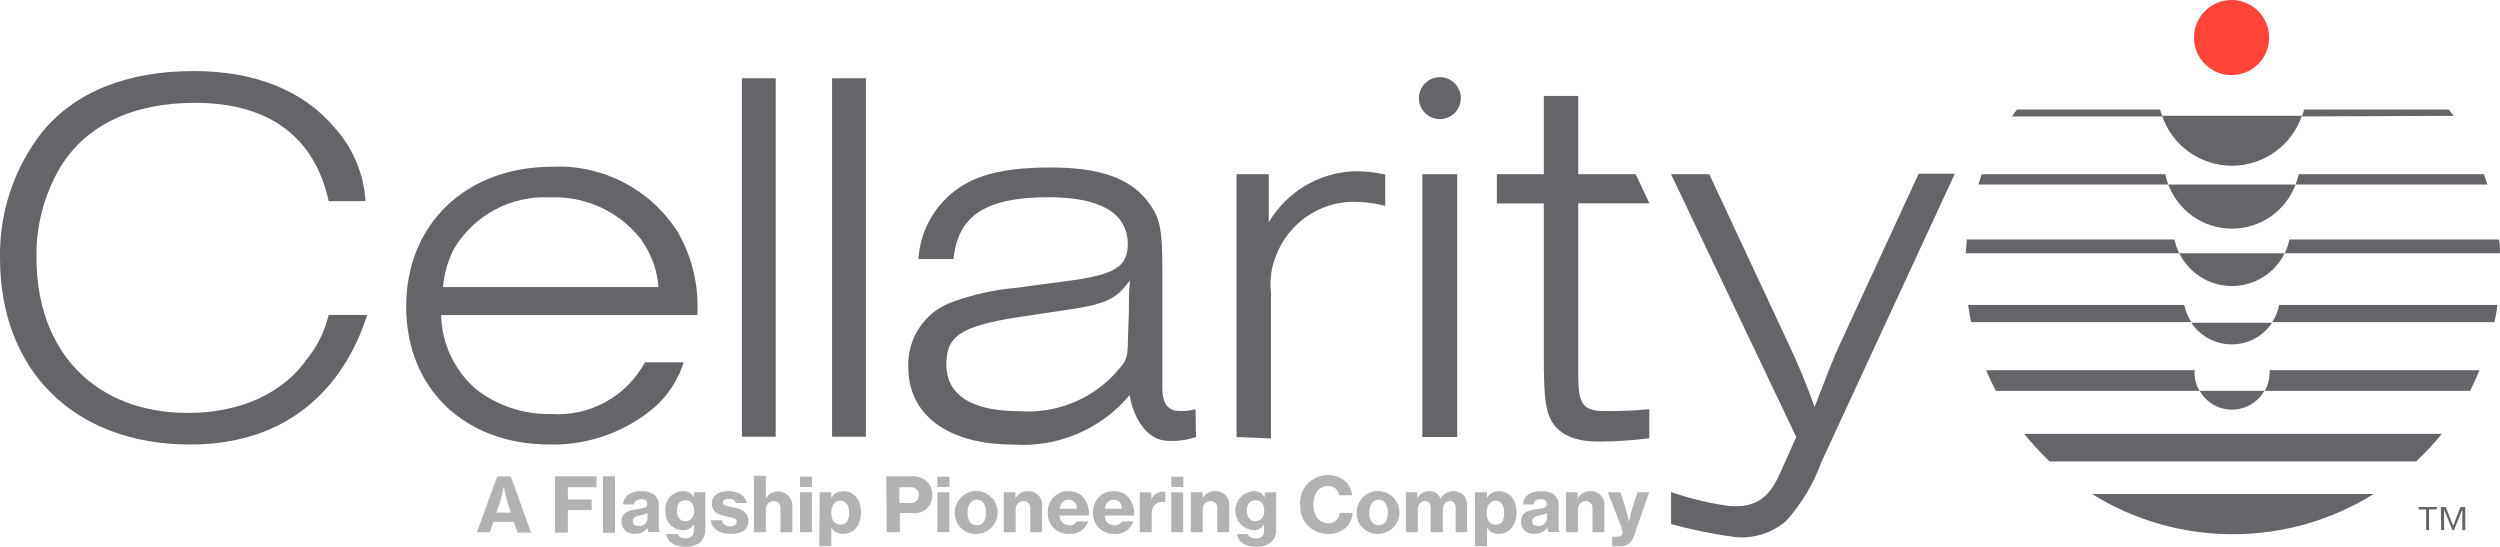
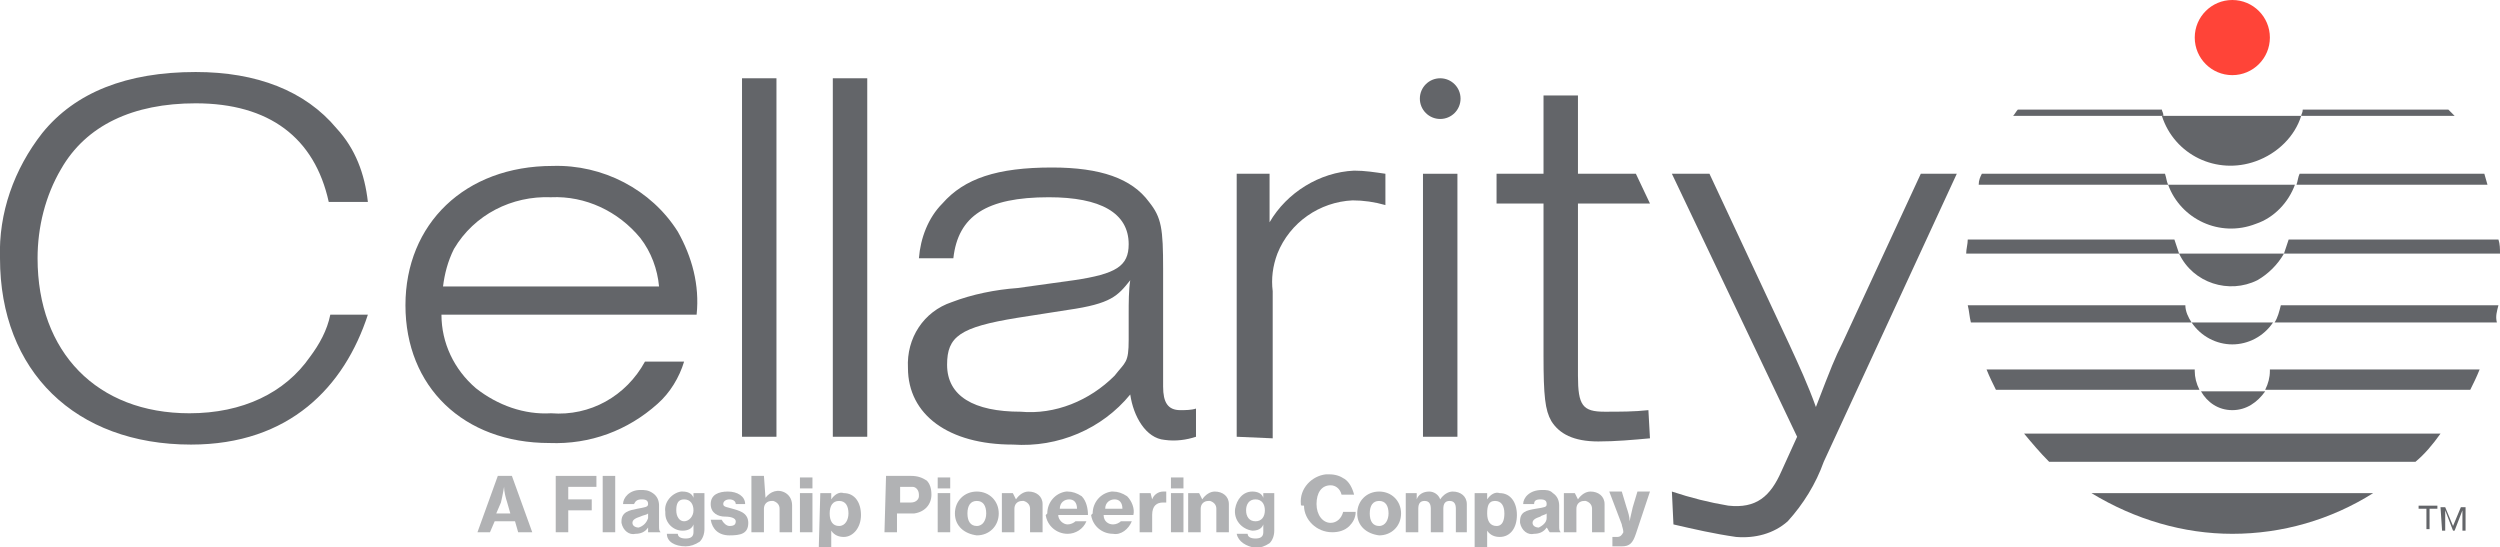
- <svg xmlns="http://www.w3.org/2000/svg" id="Layer_1" data-name="Layer 1" viewBox="0 0 159.72 34.93">
-   <defs>
-     <style>.cls-1{fill:#ff4438;}.cls-2{fill:#636569;}.cls-3{opacity:0.5;}</style>
-   </defs>
-   <circle class="cls-1" cx="142.57" cy="2.4" r="2.4" />
-   <path class="cls-2" d="M142.65,34.13a17,17,0,0,0,9-2.57h-18A17,17,0,0,0,142.65,34.13Z" />
-   <path class="cls-2" d="M129.32,27.72a18,18,0,0,0,1.62,1.76h23.42A18.07,18.07,0,0,0,156,27.72Z" />
-   <path class="cls-2" d="M128.86,7c-.11.14-.22.29-.32.44h9.59c0-.15-.09-.29-.12-.44Z" />
-   <path class="cls-2" d="M156.76,7.4,156.45,7h-9.26c0,.15-.08.29-.13.44Z" />
-   <path class="cls-2" d="M138.13,7.4a4.72,4.72,0,0,0,8.93,0Z" />
-   <path class="cls-2" d="M158.92,11.79l-.23-.66H146.86a4.6,4.6,0,0,1-.2.66Z" />
-   <path class="cls-2" d="M126.61,11.13c-.08.22-.15.44-.22.66h12.14a3.58,3.58,0,0,1-.19-.66Z" />
-   <path class="cls-2" d="M138.53,11.79a4.34,4.34,0,0,0,8.13,0Z" />
-   <path class="cls-2" d="M159.72,16.18c0-.29,0-.58-.07-.88H146.27a3.29,3.29,0,0,1-.31.88Z" />
-   <path class="cls-2" d="M125.65,15.3c0,.3-.05.59-.07.88h13.65a3.67,3.67,0,0,1-.31-.88Z" />
-   <path class="cls-2" d="M139.23,16.18a3.75,3.75,0,0,0,6.73,0Z" />
-   <path class="cls-2" d="M159.56,19.48H145.61a3,3,0,0,1-.45,1.1h14.21C159.45,20.22,159.51,19.85,159.56,19.48Z" />
-   <path class="cls-2" d="M125.74,19.48c.05.37.12.74.19,1.1H140a3.23,3.23,0,0,1-.45-1.1Z" />
-   <path class="cls-2" d="M142.6,22a3.07,3.07,0,0,0,2.56-1.38H140A3.08,3.08,0,0,0,142.6,22Z" />
-   <path class="cls-2" d="M140.23,23.65H126.89q.28.68.63,1.32h13a2.37,2.37,0,0,1-.32-1.18S140.23,23.7,140.23,23.65Z" />
-   <path class="cls-2" d="M158.41,23.65H145v.14a2.36,2.36,0,0,1-.31,1.18h13.12Q158.13,24.33,158.41,23.65Z" />
-   <path class="cls-2" d="M142.6,26.17a2.37,2.37,0,0,0,2.06-1.2h-4.12A2.34,2.34,0,0,0,142.6,26.17Z" />
-   <path class="cls-2" d="M23.46,20.12c-1.48,4.61-5,8.28-11.3,8.28C4.77,28.4,0,23.7,0,16.49a12.71,12.71,0,0,1,2.65-8C4.77,5.88,8.08,4.54,12.4,4.54c3.87,0,7,1.24,9,3.64a7.67,7.67,0,0,1,1.95,4.67H21c-.91-4.12-3.83-6.28-8.54-6.28-4,0-7,1.44-8.63,4.15a11,11,0,0,0-1.5,5.73c0,6.05,3.79,9.93,9.68,9.93,3.38,0,6.13-1.27,7.7-3.57A7.06,7.06,0,0,0,21,20.12Z" />
-   <path class="cls-2" d="M43.68,23.15A6.56,6.56,0,0,1,42,25.86a10,10,0,0,1-6.87,2.54c-5.45,0-9.18-3.57-9.18-8.82s3.8-8.93,9.36-8.93a9,9,0,0,1,8,4.19,9.49,9.49,0,0,1,1.24,5.29H28.18a6.48,6.48,0,0,0,2.19,4.7,7.5,7.5,0,0,0,4.83,1.62,6.31,6.31,0,0,0,6-3.3Zm-1.61-4.81a6,6,0,0,0-1.17-3.12,7,7,0,0,0-5.74-2.61A6.74,6.74,0,0,0,29,15.9a6.68,6.68,0,0,0-.7,2.44Z" />
-   <path class="cls-2" d="M47.4,5h2.16v22.9H47.4Z" />
-   <path class="cls-2" d="M53.16,5h2.16v22.9H53.16Z" />
-   <path class="cls-2" d="M76.41,27.92a4.83,4.83,0,0,1-2,.23c-1.18-.14-2-1.46-2.24-2.91a8.87,8.87,0,0,1-7.47,3.16c-4.12,0-6.67-1.89-6.67-4.91a4.24,4.24,0,0,1,2.79-4.19A16,16,0,0,1,65,18.38l3.56-.48c2.69-.38,3.49-.9,3.49-2.3,0-2-1.78-3-5.06-3-4,0-5.8,1.17-6.07,3.95H58.68A5.9,5.9,0,0,1,60.14,13c1.43-1.65,3.49-2.3,7-2.3,3.1,0,5.09.69,6.21,2.2.77,1,.91,1.72.91,4.33v7.55c0,1,.35,1.48,1.12,1.48a3.21,3.21,0,0,0,1-.12ZM72.12,20c0-.58,0-1.47.07-2.09-.75,1-1.2,1.5-4,1.88L65,20.27c-3.7.58-4.54,1.25-4.54,3,0,2,1.66,3,4.66,3a7.59,7.59,0,0,0,6-2.28c.73-.86.94-.83.94-2.27Z" />
-   <path class="cls-2" d="M79,27.92V11.13h2.06V13c0,.39,0,.5,0,1.2a6.64,6.64,0,0,1,5.44-3.26,8.87,8.87,0,0,1,2,.21v2a8.36,8.36,0,0,0-2.12-.26,5.33,5.33,0,0,0-4.83,3.38,4.81,4.81,0,0,0-.35,2.44v9.3Z" />
-   <path class="cls-2" d="M105.37,28a25.75,25.75,0,0,1-3.26.21c-1.55,0-2.52-.48-3-1.34-.38-.68-.48-1.58-.48-4.22V13h-3V11.13h3v-5h2.2v5h3.67l.88,1.86h-4.55v11c0,1.85.32,2.27,1.69,2.27a24.14,24.14,0,0,0,2.85-.12Z" />
-   <path class="cls-2" d="M106.76,31.44a20.73,20.73,0,0,0,3.64.88c1.84.17,2.68-.59,3.36-2.17l1-2.23-8-16.79h2.44L114.28,22A41.67,41.67,0,0,1,115.93,26c1-2.57,1.2-3.12,1.65-4.08l5-10.82h2.31l-8.52,18.41a11.22,11.22,0,0,1-2.28,3.79,4.33,4.33,0,0,1-3.33,1,30.52,30.52,0,0,1-4-.82Z" />
-   <path class="cls-2" d="M90.87,27.92V11.13H93.1V27.92Z" />
-   <circle class="cls-2" cx="91.99" cy="6.27" r="1.34" />
-   <g class="cls-3">
-     <path class="cls-2" d="M31.71,32.75h.93l-.22-.67a9.33,9.33,0,0,1-.23-1h0s-.13.61-.24,1Zm.06-2.32h.86l1.3,3.6h-.87l-.23-.69H31.52L31.3,34h-.83Z" />
-     <polygon class="cls-2" points="35.46 30.43 38.11 30.43 38.11 31.13 36.28 31.13 36.28 31.91 37.8 31.91 37.8 32.59 36.28 32.59 36.28 34.03 35.46 34.03 35.46 30.43" />
-     <rect class="cls-2" x="38.52" y="30.43" width="0.77" height="3.61" />
-     <path class="cls-2" d="M41.37,33.11v-.34a1.58,1.58,0,0,1-.45.15c-.33.07-.49.15-.49.38s.17.3.37.3a.51.51,0,0,0,.57-.49m0,.61h0a.88.88,0,0,1-.78.38.78.78,0,0,1-.89-.78c0-.57.46-.72,1-.79s.65-.13.65-.33-.12-.31-.39-.31-.43.14-.45.34h-.7c0-.44.38-.85,1.14-.85a1.42,1.42,0,0,1,.75.16.83.83,0,0,1,.39.77v1.32c0,.2,0,.32.1.36v0h-.75a.85.85,0,0,1-.08-.31" />
-     <path class="cls-2" d="M44.35,32.63c0-.39-.19-.67-.56-.67s-.54.26-.54.67.2.67.54.67.56-.29.56-.67m-1.79,1.49h.74c.05.16.19.27.49.27a.47.47,0,0,0,.54-.5v-.06c0-.13,0-.25,0-.34h0a.74.74,0,0,1-.7.38,1.13,1.13,0,0,1-1.12-1.22,1.14,1.14,0,0,1,1.09-1.27.76.76,0,0,1,.74.4h0v-.33h.72V33.8a1.08,1.08,0,0,1-.33.85,1.41,1.41,0,0,1-.93.28c-.71,0-1.16-.3-1.24-.81" />
-     <path class="cls-2" d="M45.41,33.24h.71a.48.48,0,0,0,.53.38c.27,0,.42-.12.42-.3s-.3-.26-.66-.33-.93-.2-.93-.8.48-.81,1.09-.81,1.08.31,1.14.76H47c0-.18-.2-.27-.44-.27s-.38.09-.38.26.28.22.63.28,1,.21,1,.86-.5.84-1.17.84-1.19-.35-1.23-.87" />
-     <path class="cls-2" d="M48.94,31.82h0a.91.91,0,0,1,1.68.52V34h-.76V32.48a.42.42,0,0,0-.43-.47.51.51,0,0,0-.5.57V34h-.76v-3.6h.76v1.39" />
-     <path class="cls-2" d="M51.11,31.45h.76V34h-.76Zm0-1h.77v.66h-.77Z" />
-     <path class="cls-2" d="M54.25,32.77c0-.46-.18-.78-.56-.78s-.58.34-.58.78.2.75.59.75.55-.29.55-.75m-1.88-1.32h.74v.37h0a.86.86,0,0,1,.79-.44c.68,0,1.11.57,1.11,1.36s-.45,1.37-1.14,1.37a.85.85,0,0,1-.76-.4h0a5.22,5.22,0,0,1,0,.56v.62h-.77Z" />
-     <path class="cls-2" d="M57.46,32.13h.7a.48.48,0,0,0,.54-.51.47.47,0,0,0-.53-.49h-.71Zm-.84-1.7h1.6a1.31,1.31,0,0,1,1,.33,1.18,1.18,0,0,1,.34.86,1.11,1.11,0,0,1-1.21,1.16h-.86V34h-.84Z" />
-     <path class="cls-2" d="M59.89,31.45h.76V34h-.76Zm0-1h.77v.66h-.77Z" />
-     <path class="cls-2" d="M63,32.75c0-.49-.22-.83-.59-.83s-.6.34-.6.83.21.81.6.81.59-.33.59-.81m-2,0a1.37,1.37,0,1,1,1.37,1.36A1.32,1.32,0,0,1,61,32.75" />
-     <path class="cls-2" d="M64.88,31.85h0a.85.85,0,0,1,.8-.47.86.86,0,0,1,.89,1V34h-.75V32.48a.42.42,0,0,0-.44-.47.51.51,0,0,0-.49.57V34h-.76V31.45h.74Z" />
-     <path class="cls-2" d="M67.7,32.5h1.1c0-.36-.23-.58-.53-.58s-.53.22-.57.58m-.76.25a1.3,1.3,0,0,1,1.33-1.37,1.27,1.27,0,0,1,.89.33,1.63,1.63,0,0,1,.41,1.23H67.69a.62.62,0,0,0,.63.62.49.49,0,0,0,.47-.25h.73a1.17,1.17,0,0,1-1.21.8,1.3,1.3,0,0,1-1.37-1.36" />
-     <path class="cls-2" d="M70.58,32.5h1.1c0-.36-.22-.58-.52-.58s-.53.22-.58.58m-.75.25a1.3,1.3,0,0,1,1.33-1.37,1.24,1.24,0,0,1,.88.33,1.67,1.67,0,0,1,.42,1.23H70.58c0,.38.26.62.62.62a.47.47,0,0,0,.47-.25h.74a1.17,1.17,0,0,1-1.22.8,1.3,1.3,0,0,1-1.36-1.36" />
-     <path class="cls-2" d="M73.57,31.91h0a.75.75,0,0,1,.72-.5l.16,0v.66h-.18c-.42,0-.69.25-.69.76V34h-.76V31.45h.73Z" />
-     <path class="cls-2" d="M74.83,31.45h.76V34h-.76Zm0-1h.77v.66h-.77Z" />
-     <path class="cls-2" d="M76.83,31.85h0a.85.85,0,0,1,.8-.47.86.86,0,0,1,.9,1V34h-.76V32.48a.42.42,0,0,0-.43-.47.51.51,0,0,0-.5.57V34h-.76V31.45h.74Z" />
-     <path class="cls-2" d="M80.77,32.63c0-.39-.19-.67-.56-.67s-.55.26-.55.67.21.67.55.67.56-.29.56-.67M79,34.12h.74c0,.16.19.27.49.27a.46.46,0,0,0,.53-.5v-.06a3.11,3.11,0,0,1,0-.34h0a.74.74,0,0,1-.7.38,1.25,1.25,0,0,1,0-2.49.75.75,0,0,1,.74.4h0v-.33h.73V33.8a1.08,1.08,0,0,1-.33.85,1.45,1.45,0,0,1-.93.28c-.71,0-1.17-.3-1.24-.81" />
-     <path class="cls-2" d="M83.06,32.24a1.75,1.75,0,0,1,1.77-1.88,1.68,1.68,0,0,1,1,.28,1.45,1.45,0,0,1,.56,1h-.83a.69.69,0,0,0-.73-.59c-.61,0-.92.51-.92,1.19s.36,1.19.93,1.19a.71.71,0,0,0,.75-.66h.83a1.43,1.43,0,0,1-.44.94,1.56,1.56,0,0,1-1.14.4,1.75,1.75,0,0,1-1.77-1.87" />
-     <path class="cls-2" d="M88.67,32.75c0-.49-.22-.83-.59-.83s-.6.34-.6.83.21.81.6.81.59-.33.59-.81m-2,0a1.37,1.37,0,1,1,1.37,1.36,1.32,1.32,0,0,1-1.37-1.36" />
-     <path class="cls-2" d="M89.82,31.45h.73v.41h0a.81.81,0,0,1,.77-.48.72.72,0,0,1,.71.49h0a.92.92,0,0,1,.82-.49.84.84,0,0,1,.87.95V34H93V32.46c0-.28-.14-.45-.38-.45s-.44.22-.44.55V34H91.4V32.46c0-.28-.12-.45-.37-.45s-.45.22-.45.55V34h-.76Z" />
-     <path class="cls-2" d="M96.1,32.77c0-.46-.18-.78-.55-.78s-.58.34-.58.78.2.75.59.75.54-.29.54-.75m-1.87-1.32H95v.37h0a.85.85,0,0,1,.78-.44c.68,0,1.11.57,1.11,1.36s-.45,1.37-1.13,1.37a.85.85,0,0,1-.76-.4h0c0,.1,0,.29,0,.56v.62h-.76Z" />
-     <path class="cls-2" d="M98.83,33.11v-.34a1.58,1.58,0,0,1-.45.15c-.33.07-.49.15-.49.38s.17.3.38.3a.5.5,0,0,0,.56-.49m0,.61h0a.87.87,0,0,1-.78.38.77.77,0,0,1-.88-.78c0-.57.45-.72,1-.79s.65-.13.65-.33-.12-.31-.38-.31S98,32,98,32.23h-.7c0-.44.38-.85,1.15-.85a1.38,1.38,0,0,1,.74.16.83.83,0,0,1,.39.77v1.32c0,.2,0,.32.1.36v0h-.74a.67.67,0,0,1-.09-.31" />
-     <path class="cls-2" d="M100.8,31.85h0a.85.85,0,0,1,.8-.47.86.86,0,0,1,.9,1V34h-.76V32.48a.42.42,0,0,0-.43-.47.51.51,0,0,0-.5.57V34h-.76V31.45h.74Z" />
-     <path class="cls-2" d="M103,34.89v-.6h.29c.24,0,.35-.08.37-.26a1.66,1.66,0,0,0-.14-.52l-.8-2.06h.8l.33,1a7.8,7.8,0,0,1,.22.9h0s.11-.55.22-.9l.32-1h.75l-.92,2.65c-.2.59-.44.8-.94.8H103" />
+ <svg xmlns="http://www.w3.org/2000/svg" version="1.1" id="Layer_1" x="0px" y="0px" viewBox="0 0 159.7 34.9" style="enable-background:new 0 0 159.7 34.9;" xml:space="preserve">
+   <style type="text/css">
+ 	.st0{fill:#FF4438;}
+ 	.st1{fill:#636569;}
+ 	.st2{opacity:0.5;}
+ </style>
+   <circle class="st0" cx="142.6" cy="2.4" r="2.4" />
+   <path class="st1" d="M142.6,34.1c3.2,0,6.3-0.9,9-2.6h-18C136.4,33.2,139.5,34.1,142.6,34.1z" />
+   <path class="st1" d="M129.3,27.7c0.5,0.6,1,1.2,1.6,1.8h23.4c0.6-0.5,1.1-1.1,1.6-1.8H129.3z" />
+   <path class="st1" d="M128.9,7c-0.1,0.1-0.2,0.3-0.3,0.4h9.6c0-0.2-0.1-0.3-0.1-0.4H128.9z" />
+   <path class="st1" d="M156.8,7.4L156.4,7h-9.3c0,0.2-0.1,0.3-0.1,0.4L156.8,7.4z" />
+   <path class="st1" d="M138.1,7.4c0.8,2.5,3.5,3.8,6,2.9c1.4-0.5,2.5-1.6,2.9-2.9H138.1z" />
+   <path class="st1" d="M158.9,11.8l-0.2-0.7h-11.8c-0.1,0.2-0.1,0.4-0.2,0.7H158.9z" />
+   <path class="st1" d="M126.6,11.1c-0.1,0.2-0.2,0.4-0.2,0.7h12.1c-0.1-0.2-0.1-0.4-0.2-0.7H126.6z" />
+   <path class="st1" d="M138.5,11.8c0.8,2.2,3.3,3.4,5.6,2.5c1.2-0.4,2.1-1.4,2.5-2.5H138.5z" />
+   <path class="st1" d="M159.7,16.2c0-0.3,0-0.6-0.1-0.9h-13.4c-0.1,0.3-0.2,0.6-0.3,0.9H159.7z" />
+   <path class="st1" d="M125.7,15.3c0,0.3-0.1,0.6-0.1,0.9h13.6c-0.1-0.3-0.2-0.6-0.3-0.9H125.7z" />
+   <path class="st1" d="M139.2,16.2c0.9,1.9,3.2,2.6,5,1.7c0.7-0.4,1.3-1,1.7-1.7H139.2z" />
+   <path class="st1" d="M159.6,19.5h-13.9c-0.1,0.4-0.2,0.8-0.4,1.1h14.2C159.4,20.2,159.5,19.9,159.6,19.5z" />
+   <path class="st1" d="M125.7,19.5c0.1,0.4,0.1,0.7,0.2,1.1H140c-0.2-0.3-0.4-0.7-0.4-1.1H125.7z" />
+   <path class="st1" d="M142.6,22c1,0,2-0.5,2.6-1.4H140C140.6,21.5,141.6,22,142.6,22z" />
+   <path class="st1" d="M140.2,23.6h-13.3c0.2,0.5,0.4,0.9,0.6,1.3h13c-0.2-0.4-0.3-0.8-0.3-1.2C140.2,23.8,140.2,23.7,140.2,23.6z" />
+   <path class="st1" d="M158.4,23.6H145v0.1c0,0.4-0.1,0.8-0.3,1.2h13.1C158,24.5,158.2,24.1,158.4,23.6z" />
+   <path class="st1" d="M142.6,26.2c0.9,0,1.6-0.5,2.1-1.2h-4.1C141,25.7,141.7,26.2,142.6,26.2z" />
+   <path class="st1" d="M23.5,20.1c-1.5,4.6-5,8.3-11.3,8.3C4.8,28.4,0,23.7,0,16.5c-0.1-2.9,0.9-5.7,2.7-8c2.1-2.6,5.4-3.9,9.8-3.9  c3.9,0,7,1.2,9,3.6c1.2,1.3,1.8,2.9,2,4.7H21c-0.9-4.1-3.8-6.3-8.5-6.3c-4,0-7,1.4-8.6,4.2c-1,1.7-1.5,3.7-1.5,5.7  c0,6,3.8,9.9,9.7,9.9c3.4,0,6.1-1.3,7.7-3.6c0.6-0.8,1.1-1.7,1.3-2.7H23.5z" />
+   <path class="st1" d="M43.7,23.1c-0.3,1-0.9,2-1.7,2.7c-1.9,1.7-4.3,2.6-6.9,2.5c-5.5,0-9.2-3.6-9.2-8.8s3.8-8.9,9.4-8.9  c3.2-0.1,6.3,1.5,8,4.2c0.9,1.6,1.4,3.4,1.2,5.3H28.2c0,1.8,0.8,3.5,2.2,4.7c1.4,1.1,3.1,1.7,4.8,1.6c2.5,0.2,4.8-1.1,6-3.3  L43.7,23.1z M42.1,18.3c-0.1-1.1-0.5-2.2-1.2-3.1c-1.4-1.7-3.5-2.7-5.7-2.6c-2.5-0.1-4.9,1.1-6.2,3.3c-0.4,0.8-0.6,1.6-0.7,2.4H42.1  z" />
+   <path class="st1" d="M47.4,5h2.2v22.9h-2.2V5z" />
+   <path class="st1" d="M53.2,5h2.2v22.9h-2.2V5z" />
+   <path class="st1" d="M76.4,27.9c-0.6,0.2-1.3,0.3-2,0.2c-1.2-0.1-2-1.5-2.2-2.9c-1.8,2.2-4.6,3.4-7.5,3.2c-4.1,0-6.7-1.9-6.7-4.9  c-0.1-1.9,1-3.6,2.8-4.2c1.3-0.5,2.8-0.8,4.2-0.9l3.6-0.5c2.7-0.4,3.5-0.9,3.5-2.3c0-2-1.8-3-5.1-3c-4,0-5.8,1.2-6.1,3.9h-2.2  c0.1-1.3,0.6-2.6,1.5-3.5c1.4-1.6,3.5-2.3,7-2.3c3.1,0,5.1,0.7,6.2,2.2c0.8,1,0.9,1.7,0.9,4.3v7.5c0,1,0.3,1.5,1.1,1.5  c0.3,0,0.7,0,1-0.1L76.4,27.9z M72.1,20c0-0.6,0-1.5,0.1-2.1c-0.8,1-1.2,1.5-4,1.9L65,20.3c-3.7,0.6-4.5,1.2-4.5,3c0,2,1.7,3,4.7,3  c2.2,0.2,4.4-0.7,6-2.3c0.7-0.9,0.9-0.8,0.9-2.3L72.1,20z" />
+   <path class="st1" d="M79,27.9V11.1h2.1V13c0,0.4,0,0.5,0,1.2c1.1-1.9,3.2-3.2,5.4-3.3c0.7,0,1.3,0.1,2,0.2v2  c-0.7-0.2-1.4-0.3-2.1-0.3c-2.1,0.1-4,1.4-4.8,3.4c-0.3,0.8-0.4,1.6-0.3,2.4V28L79,27.9z" />
+   <path class="st1" d="M105.4,28c-1.1,0.1-2.2,0.2-3.3,0.2c-1.6,0-2.5-0.5-3-1.3c-0.4-0.7-0.5-1.6-0.5-4.2V13h-3v-1.9h3v-5h2.2v5h3.7  l0.9,1.9h-4.6v11c0,1.9,0.3,2.3,1.7,2.3c1,0,1.9,0,2.8-0.1L105.4,28z" />
+   <path class="st1" d="M106.8,31.4c1.2,0.4,2.4,0.7,3.6,0.9c1.8,0.2,2.7-0.6,3.4-2.2l1-2.2l-8-16.8h2.4l5.1,10.9  c0.6,1.3,1.2,2.6,1.7,4c1-2.6,1.2-3.1,1.7-4.1l5-10.8h2.3l-8.5,18.4c-0.5,1.4-1.3,2.7-2.3,3.8c-0.9,0.8-2.1,1.1-3.3,1  c-1.4-0.2-2.7-0.5-4-0.8L106.8,31.4z" />
+   <path class="st1" d="M90.9,27.9V11.1h2.2v16.8H90.9z" />
+   <circle class="st1" cx="92" cy="6.3" r="1.3" />
+   <g class="st2">
+     <path class="st1" d="M31.7,32.8h0.9l-0.2-0.7c-0.1-0.3-0.2-0.7-0.2-1l0,0c0,0-0.1,0.6-0.2,1L31.7,32.8z M31.8,30.4h0.9l1.3,3.6   h-0.9l-0.2-0.7h-1.3L31.3,34h-0.8L31.8,30.4z" />
+     <polygon class="st1" points="35.5,30.4 38.1,30.4 38.1,31.1 36.3,31.1 36.3,31.9 37.8,31.9 37.8,32.6 36.3,32.6 36.3,34 35.5,34     " />
+     <rect x="38.5" y="30.4" class="st1" width="0.8" height="3.6" />
+     <path class="st1" d="M41.4,33.1v-0.3c-0.1,0.1-0.3,0.1-0.5,0.2c-0.3,0.1-0.5,0.2-0.5,0.4s0.2,0.3,0.4,0.3   C41.1,33.6,41.3,33.4,41.4,33.1C41.4,33.1,41.4,33.1,41.4,33.1 M41.4,33.7L41.4,33.7c-0.2,0.3-0.5,0.4-0.8,0.4   c-0.4,0.1-0.8-0.2-0.9-0.7c0,0,0-0.1,0-0.1c0-0.6,0.5-0.7,1-0.8s0.7-0.1,0.7-0.3s-0.1-0.3-0.4-0.3s-0.4,0.1-0.5,0.3h-0.7   c0-0.4,0.4-0.9,1.1-0.9c0.3,0,0.5,0,0.8,0.2c0.3,0.2,0.4,0.5,0.4,0.8v1.3c0,0.2,0,0.3,0.1,0.4l0,0h-0.8   C41.4,33.9,41.4,33.8,41.4,33.7" />
+     <path class="st1" d="M44.3,32.6c0-0.4-0.2-0.7-0.6-0.7s-0.5,0.3-0.5,0.7s0.2,0.7,0.5,0.7S44.3,33,44.3,32.6 M42.6,34.1h0.7   c0,0.2,0.2,0.3,0.5,0.3c0.3,0,0.5-0.1,0.5-0.4c0,0,0-0.1,0-0.1v-0.1c0-0.1,0-0.2,0-0.3l0,0c-0.1,0.3-0.4,0.4-0.7,0.4   c-0.6,0-1.1-0.5-1.1-1.1c0,0,0-0.1,0-0.1c-0.1-0.6,0.4-1.2,1-1.3c0,0,0.1,0,0.1,0c0.3,0,0.6,0.1,0.7,0.4l0,0v-0.3h0.7v2.3   c0,0.3-0.1,0.6-0.3,0.8c-0.3,0.2-0.6,0.3-0.9,0.3C43.1,34.9,42.6,34.6,42.6,34.1" />
+     <path class="st1" d="M45.4,33.2h0.7c0.1,0.2,0.3,0.4,0.5,0.4c0.3,0,0.4-0.1,0.4-0.3s-0.3-0.3-0.7-0.3s-0.9-0.2-0.9-0.8   s0.5-0.8,1.1-0.8s1.1,0.3,1.1,0.8H47c0-0.2-0.2-0.3-0.4-0.3s-0.4,0.1-0.4,0.3s0.3,0.2,0.6,0.3s1,0.2,1,0.9s-0.5,0.8-1.2,0.8   S45.5,33.8,45.4,33.2" />
+     <path class="st1" d="M48.9,31.8L48.9,31.8c0.3-0.4,0.8-0.6,1.3-0.3c0.3,0.2,0.4,0.5,0.4,0.8V34h-0.8v-1.5c0-0.2-0.1-0.4-0.4-0.5   c0,0,0,0-0.1,0c-0.3,0-0.5,0.2-0.5,0.5c0,0,0,0,0,0.1V34h-0.8v-3.6h0.8L48.9,31.8" />
+     <path class="st1" d="M51.1,31.5h0.8V34h-0.8V31.5z M51.1,30.5h0.8v0.7h-0.8V30.5z" />
+     <path class="st1" d="M54.2,32.8c0-0.5-0.2-0.8-0.6-0.8s-0.6,0.3-0.6,0.8s0.2,0.8,0.6,0.8S54.2,33.2,54.2,32.8 M52.4,31.5h0.7v0.4   l0,0c0.2-0.3,0.5-0.5,0.8-0.4c0.7,0,1.1,0.6,1.1,1.4s-0.5,1.4-1.1,1.4c-0.3,0-0.6-0.1-0.8-0.4l0,0c0,0.2,0,0.4,0,0.6v0.6h-0.8   L52.4,31.5z" />
+     <path class="st1" d="M57.5,32.1h0.7c0.3,0,0.5-0.2,0.5-0.4c0,0,0-0.1,0-0.1c0-0.3-0.2-0.5-0.4-0.5c0,0-0.1,0-0.1,0h-0.7L57.5,32.1z    M56.6,30.4h1.6c0.4,0,0.7,0.1,1,0.3c0.2,0.2,0.3,0.5,0.3,0.9c0,0.6-0.4,1.1-1.1,1.2c-0.1,0-0.1,0-0.2,0h-0.9V34h-0.8L56.6,30.4z" />
+     <path class="st1" d="M59.9,31.5h0.8V34h-0.8V31.5z M59.9,30.5h0.8v0.7h-0.8V30.5z" />
+     <path class="st1" d="M63,32.8c0-0.5-0.2-0.8-0.6-0.8s-0.6,0.3-0.6,0.8s0.2,0.8,0.6,0.8S63,33.2,63,32.8 M61,32.8   c0-0.8,0.6-1.4,1.4-1.4c0.8,0,1.4,0.6,1.4,1.4c0,0.8-0.6,1.4-1.4,1.4c0,0,0,0,0,0C61.6,34.1,61,33.6,61,32.8   C61,32.8,61,32.8,61,32.8" />
+     <path class="st1" d="M64.9,31.9L64.9,31.9c0.2-0.3,0.5-0.5,0.8-0.5c0.5,0,0.9,0.3,0.9,0.8c0,0.1,0,0.1,0,0.2V34h-0.8v-1.5   c0-0.2-0.1-0.4-0.4-0.5c0,0,0,0-0.1,0c-0.3,0-0.5,0.2-0.5,0.5c0,0,0,0,0,0V34h-0.8v-2.5h0.7L64.9,31.9z" />
+     <path class="st1" d="M67.7,32.5h1.1c0-0.4-0.2-0.6-0.5-0.6S67.7,32.1,67.7,32.5 M66.9,32.8c0-0.7,0.5-1.3,1.2-1.4c0,0,0.1,0,0.1,0   c0.3,0,0.6,0.1,0.9,0.3c0.3,0.3,0.4,0.8,0.4,1.2h-1.9c0,0.3,0.3,0.6,0.6,0.6c0,0,0,0,0,0c0.2,0,0.4-0.1,0.5-0.2h0.7   c-0.2,0.5-0.7,0.8-1.2,0.8c-0.7,0-1.3-0.5-1.4-1.2C66.9,32.8,66.9,32.8,66.9,32.8" />
+     <path class="st1" d="M70.6,32.5h1.1c0-0.4-0.2-0.6-0.5-0.6S70.6,32.1,70.6,32.5 M69.8,32.8c0-0.7,0.5-1.3,1.2-1.4c0,0,0.1,0,0.1,0   c0.3,0,0.6,0.1,0.9,0.3c0.3,0.3,0.5,0.8,0.4,1.2h-1.9c0,0.4,0.3,0.6,0.6,0.6c0.2,0,0.4-0.1,0.5-0.2h0.7c-0.2,0.5-0.7,0.9-1.2,0.8   c-0.7,0-1.3-0.5-1.4-1.2C69.8,32.8,69.8,32.8,69.8,32.8" />
+     <path class="st1" d="M73.6,31.9L73.6,31.9c0.1-0.3,0.4-0.5,0.7-0.5h0.2v0.7h-0.2c-0.4,0-0.7,0.2-0.7,0.8V34h-0.8v-2.5h0.7   L73.6,31.9z" />
+     <path class="st1" d="M74.8,31.5h0.8V34h-0.8V31.5z M74.8,30.5h0.8v0.7h-0.8V30.5z" />
+     <path class="st1" d="M76.8,31.9L76.8,31.9c0.2-0.3,0.5-0.5,0.8-0.5c0.5,0,0.9,0.3,0.9,0.8c0,0.1,0,0.1,0,0.2V34h-0.8v-1.5   c0-0.2-0.1-0.4-0.4-0.5c0,0,0,0-0.1,0c-0.3,0-0.5,0.2-0.5,0.5c0,0,0,0,0,0.1V34h-0.8v-2.5h0.7L76.8,31.9z" />
+     <path class="st1" d="M80.8,32.6c0-0.4-0.2-0.7-0.6-0.7s-0.6,0.3-0.6,0.7s0.2,0.7,0.6,0.7S80.8,33,80.8,32.6 M79,34.1h0.7   c0,0.2,0.2,0.3,0.5,0.3c0.3,0,0.5-0.1,0.5-0.4c0,0,0-0.1,0-0.1v-0.1c0-0.1,0-0.2,0-0.3l0,0c-0.1,0.3-0.4,0.4-0.7,0.4   c-0.7-0.1-1.2-0.7-1.1-1.4c0.1-0.6,0.5-1.1,1.1-1.1c0.3,0,0.6,0.1,0.7,0.4l0,0v-0.3h0.7v2.4c0,0.3-0.1,0.6-0.3,0.8   c-0.3,0.2-0.6,0.3-0.9,0.3C79.6,34.9,79.1,34.6,79,34.1" />
+     <path class="st1" d="M83.1,32.2c-0.1-1,0.7-1.8,1.6-1.9c0.1,0,0.1,0,0.2,0c0.4,0,0.7,0.1,1,0.3c0.3,0.2,0.5,0.6,0.6,1h-0.8   c-0.1-0.4-0.4-0.6-0.7-0.6c-0.6,0-0.9,0.5-0.9,1.2c0,0.7,0.4,1.2,0.9,1.2c0.4,0,0.7-0.3,0.8-0.7h0.8c0,0.4-0.2,0.7-0.4,0.9   c-0.3,0.3-0.7,0.4-1.1,0.4c-1,0-1.8-0.8-1.8-1.7C83.1,32.3,83.1,32.3,83.1,32.2" />
+     <path class="st1" d="M88.7,32.8c0-0.5-0.2-0.8-0.6-0.8s-0.6,0.3-0.6,0.8s0.2,0.8,0.6,0.8S88.7,33.2,88.7,32.8 M86.7,32.8   c0-0.8,0.6-1.4,1.4-1.4c0.8,0,1.4,0.6,1.4,1.4c0,0.8-0.6,1.4-1.4,1.4c0,0,0,0,0,0C87.3,34.1,86.7,33.6,86.7,32.8   C86.7,32.8,86.7,32.8,86.7,32.8" />
+     <path class="st1" d="M89.8,31.5h0.7v0.4l0,0c0.1-0.3,0.4-0.5,0.8-0.5c0.3,0,0.6,0.2,0.7,0.5l0,0c0.2-0.3,0.5-0.5,0.8-0.5   c0.5,0,0.9,0.3,0.9,0.8c0,0,0,0.1,0,0.1V34H93v-1.5c0-0.3-0.1-0.5-0.4-0.5s-0.4,0.2-0.4,0.5V34h-0.8v-1.5c0-0.3-0.1-0.5-0.4-0.5   s-0.4,0.2-0.4,0.5V34h-0.8V31.5z" />
+     <path class="st1" d="M96.1,32.8c0-0.5-0.2-0.8-0.6-0.8S95,32.3,95,32.8s0.2,0.8,0.6,0.8S96.1,33.2,96.1,32.8 M94.2,31.5H95v0.4l0,0   c0.2-0.3,0.5-0.5,0.8-0.4c0.7,0,1.1,0.6,1.1,1.4s-0.4,1.4-1.1,1.4c-0.3,0-0.6-0.1-0.8-0.4l0,0c0,0.1,0,0.3,0,0.6v0.6h-0.8   L94.2,31.5z" />
+     <path class="st1" d="M98.8,33.1v-0.3c-0.1,0.1-0.3,0.1-0.4,0.2c-0.3,0.1-0.5,0.2-0.5,0.4s0.2,0.3,0.4,0.3   C98.5,33.6,98.8,33.4,98.8,33.1C98.8,33.1,98.8,33.1,98.8,33.1 M98.8,33.7L98.8,33.7c-0.2,0.3-0.5,0.4-0.8,0.4   c-0.4,0.1-0.8-0.2-0.9-0.7c0,0,0-0.1,0-0.1c0-0.6,0.4-0.7,1-0.8s0.7-0.1,0.7-0.3s-0.1-0.3-0.4-0.3S98,32,98,32.2h-0.7   c0-0.4,0.4-0.9,1.2-0.9c0.3,0,0.5,0,0.7,0.2c0.3,0.2,0.4,0.5,0.4,0.8v1.3c0,0.2,0,0.3,0.1,0.4l0,0h-0.7   C98.9,33.9,98.9,33.8,98.8,33.7" />
+     <path class="st1" d="M100.8,31.9L100.8,31.9c0.2-0.3,0.5-0.5,0.8-0.5c0.5,0,0.9,0.3,0.9,0.8c0,0.1,0,0.1,0,0.2V34h-0.8v-1.5   c0-0.2-0.1-0.4-0.4-0.5c0,0,0,0-0.1,0c-0.3,0-0.5,0.2-0.5,0.5c0,0,0,0,0,0.1V34h-0.8v-2.5h0.7L100.8,31.9z" />
+     <path class="st1" d="M103,34.9v-0.6h0.3c0.2,0,0.3-0.1,0.4-0.3c0-0.2-0.1-0.4-0.1-0.5l-0.8-2.1h0.8l0.3,1c0.1,0.3,0.2,0.6,0.2,0.9   l0,0c0,0,0.1-0.5,0.2-0.9l0.3-1h0.8l-0.9,2.7c-0.2,0.6-0.4,0.8-0.9,0.8L103,34.9" />
  </g>
-   <path class="cls-2" d="M155,32.55h-.48v-.16h1.16v.16h-.49v1.32H155Zm.94-.16h.31l.48,1.2.46-1.2h.31v1.48h-.19V32.56h0l-.53,1.31h-.1l-.53-1.31h0v1.31h-.19Z" />
+   <path class="st1" d="M155,32.5h-0.5v-0.2h1.2v0.2h-0.5v1.3H155V32.5z M155.9,32.4h0.3l0.5,1.2l0.5-1.2h0.3v1.5h-0.2v-1.3l0,0  l-0.5,1.3h-0.1l-0.5-1.3l0,0v1.3H156L155.9,32.4z" />
+   <g>
+     <circle class="st0" cx="121.6" cy="43" r="2.4" />
+     <path class="st1" d="M121.6,74.7c3.2,0,6.3-0.9,9-2.6h-18C115.3,73.8,118.5,74.7,121.6,74.7z" />
+     <path class="st1" d="M108.3,68.3c0.5,0.6,1,1.2,1.6,1.8h23.4c0.6-0.5,1.1-1.1,1.6-1.8H108.3z" />
+     <path class="st1" d="M107.8,47.6c-0.1,0.1-0.2,0.3-0.3,0.4h9.6c0-0.2-0.1-0.3-0.1-0.4H107.8z" />
+     <path class="st1" d="M135.7,48l-0.3-0.4h-9.3c0,0.2-0.1,0.3-0.1,0.4L135.7,48z" />
+     <path class="st1" d="M117.1,48c0.8,2.5,3.5,3.8,6,2.9c1.4-0.5,2.5-1.6,2.9-2.9H117.1z" />
+     <path class="st1" d="M137.9,52.4l-0.2-0.7h-11.8c-0.1,0.2-0.1,0.4-0.2,0.7H137.9z" />
+     <path class="st1" d="M105.6,51.7c-0.1,0.2-0.2,0.4-0.2,0.7h12.1c-0.1-0.2-0.1-0.4-0.2-0.7H105.6z" />
+     <path class="st1" d="M117.5,52.4c0.8,2.2,3.3,3.4,5.6,2.5c1.2-0.4,2.1-1.4,2.5-2.5H117.5z" />
+     <path class="st1" d="M138.7,56.8c0-0.3,0-0.6-0.1-0.9h-13.4c-0.1,0.3-0.2,0.6-0.3,0.9H138.7z" />
+     <path class="st1" d="M104.6,55.9c0,0.3-0.1,0.6-0.1,0.9h13.6c-0.1-0.3-0.2-0.6-0.3-0.9H104.6z" />
+     <path class="st1" d="M118.2,56.8c0.9,1.9,3.2,2.6,5,1.7c0.7-0.4,1.3-1,1.7-1.7H118.2z" />
+     <path class="st1" d="M138.5,60.1h-13.9c-0.1,0.4-0.2,0.8-0.4,1.1h14.2C138.4,60.8,138.5,60.5,138.5,60.1z" />
+     <path class="st1" d="M104.7,60.1c0.1,0.4,0.1,0.7,0.2,1.1H119c-0.2-0.3-0.4-0.7-0.4-1.1H104.7z" />
+     <path class="st1" d="M121.6,62.6c1,0,2-0.5,2.6-1.4H119C119.6,62.1,120.5,62.6,121.6,62.6z" />
+     <path class="st1" d="M119.2,64.3h-13.3c0.2,0.5,0.4,0.9,0.6,1.3h13c-0.2-0.4-0.3-0.8-0.3-1.2C119.2,64.4,119.2,64.3,119.2,64.3z" />
+     <path class="st1" d="M137.4,64.3H124v0.1c0,0.4-0.1,0.8-0.3,1.2h13.1C137,65.1,137.2,64.7,137.4,64.3z" />
+     <path class="st1" d="M121.6,66.8c0.9,0,1.6-0.5,2.1-1.2h-4.1C119.9,66.3,120.7,66.8,121.6,66.8z" />
+     <path class="st1" d="M134,73.2h-0.5V73h1.2v0.2h-0.5v1.3H134V73.2z M134.9,73h0.3l0.5,1.2l0.5-1.2h0.3v1.5h-0.2v-1.3l0,0l-0.5,1.3   h-0.1l-0.5-1.3l0,0v1.3h-0.2L134.9,73z" />
+   </g>
</svg>
